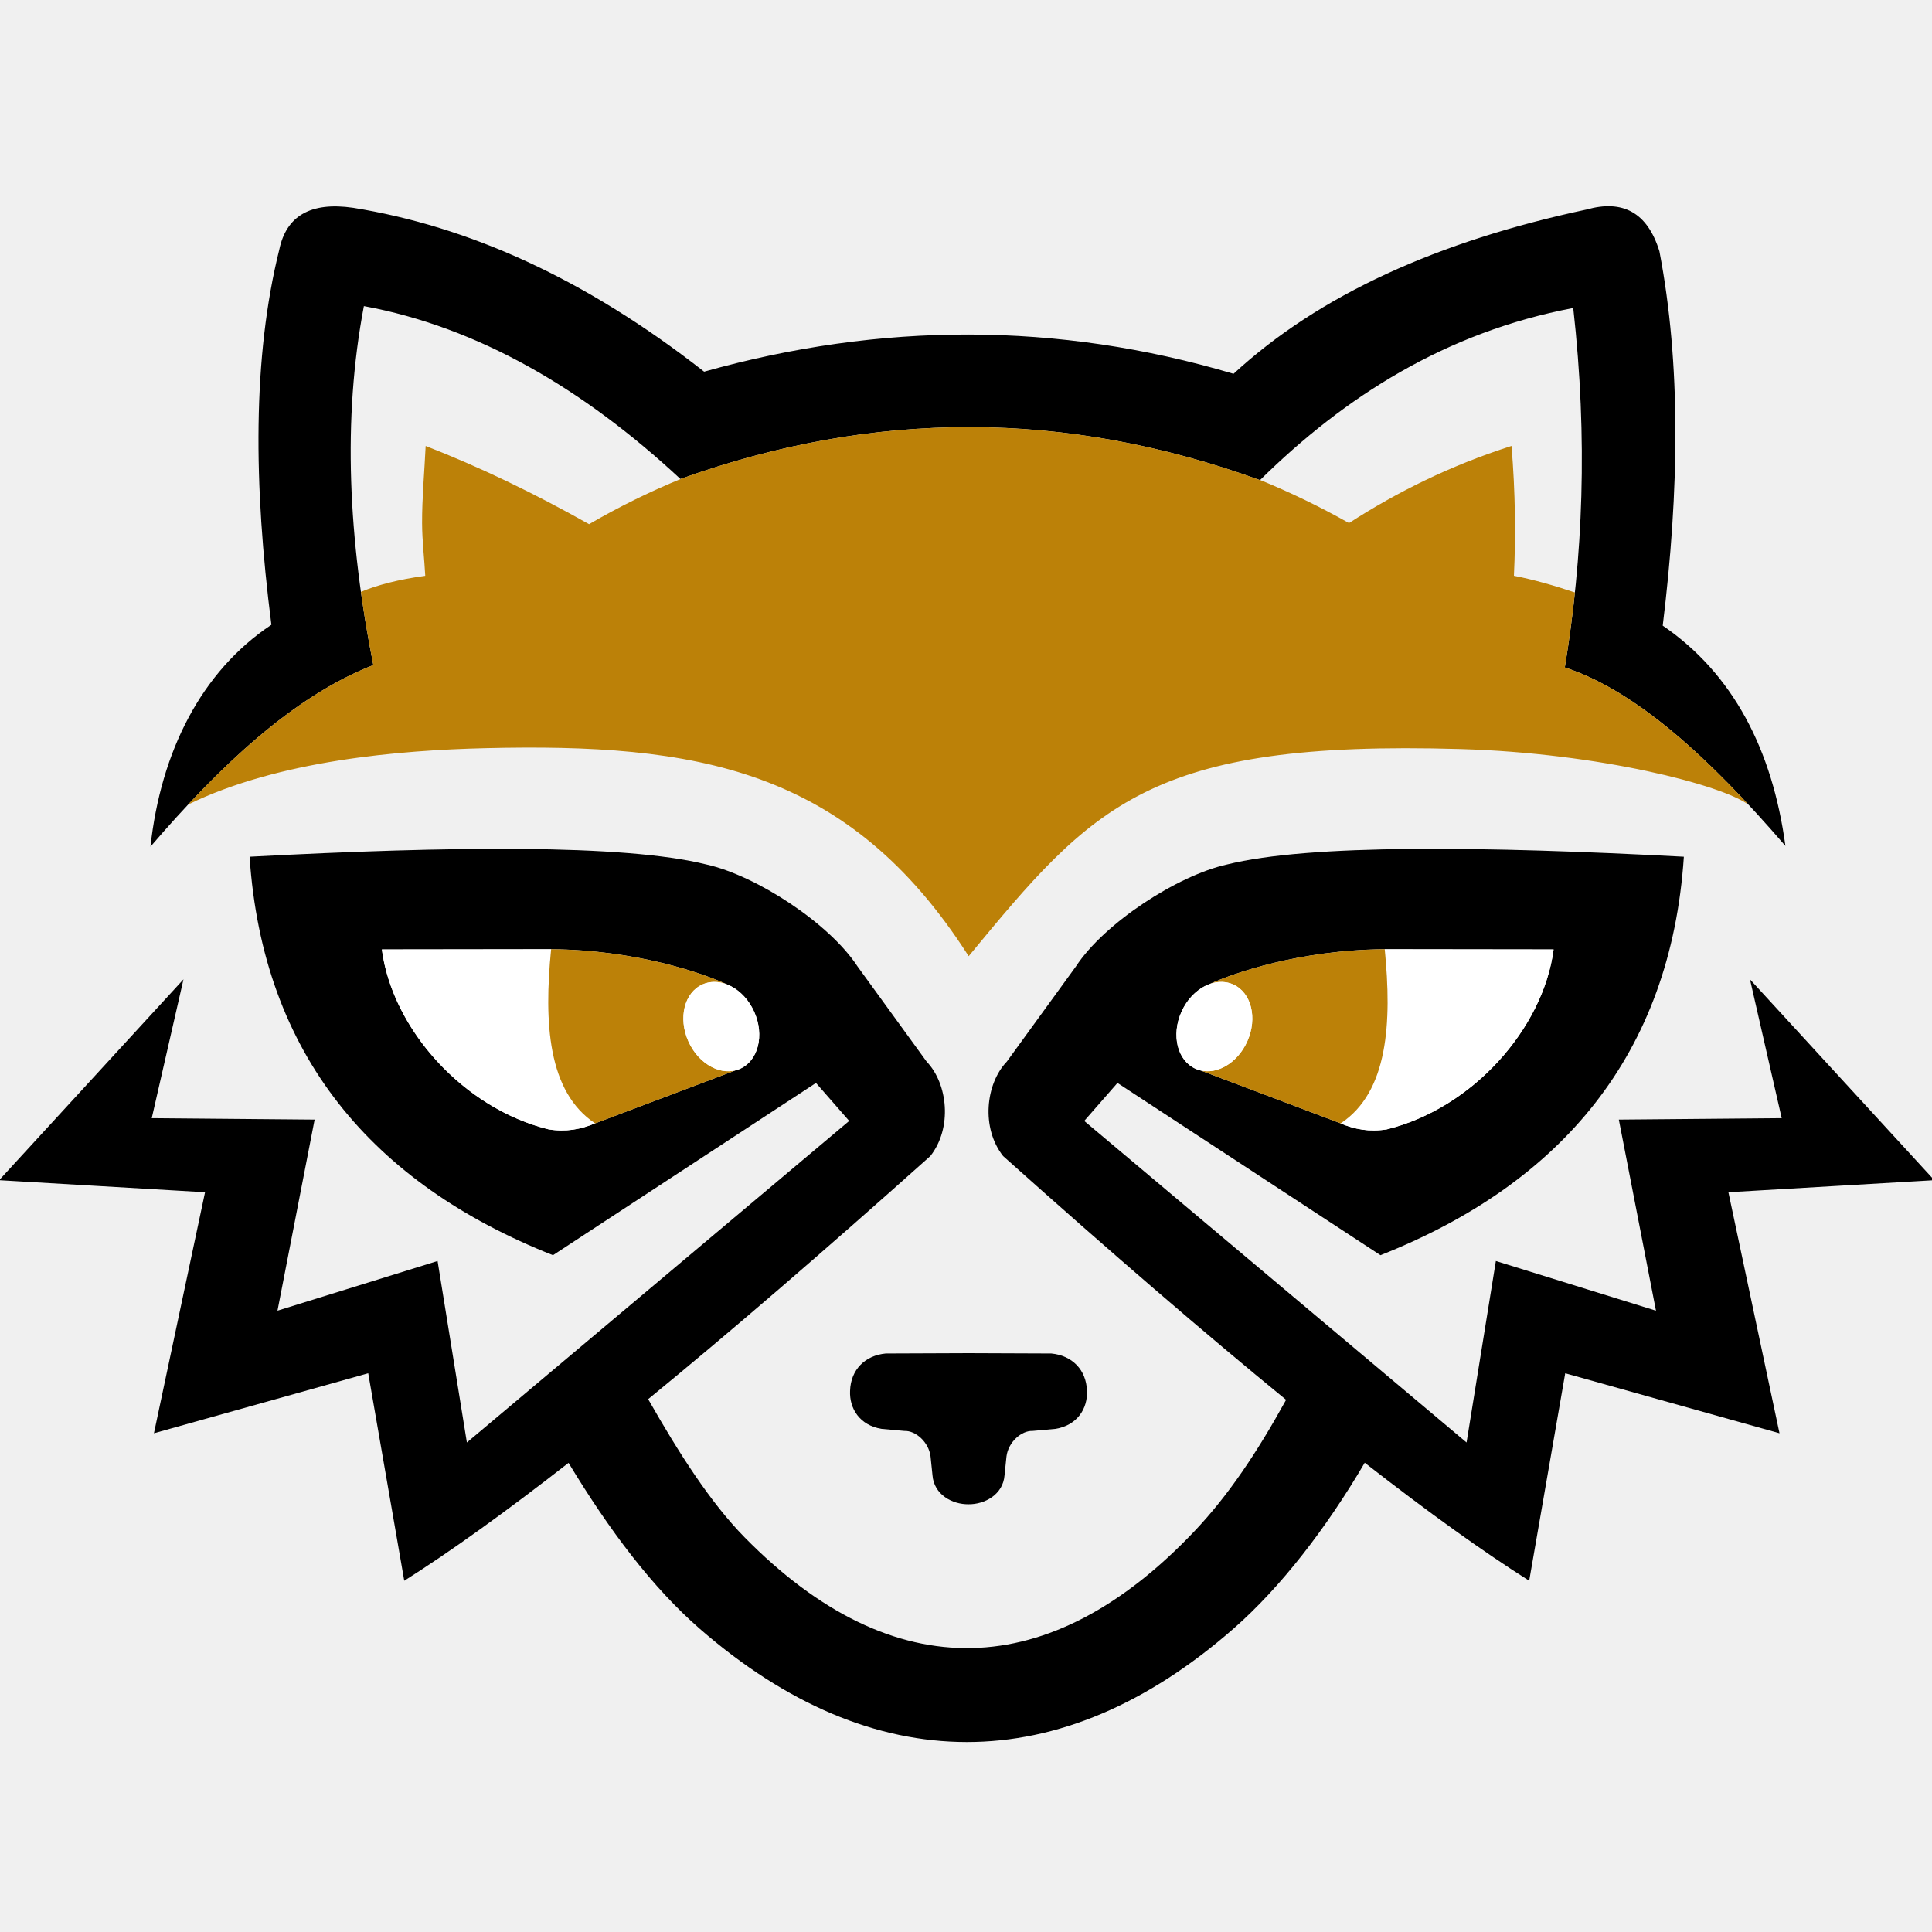
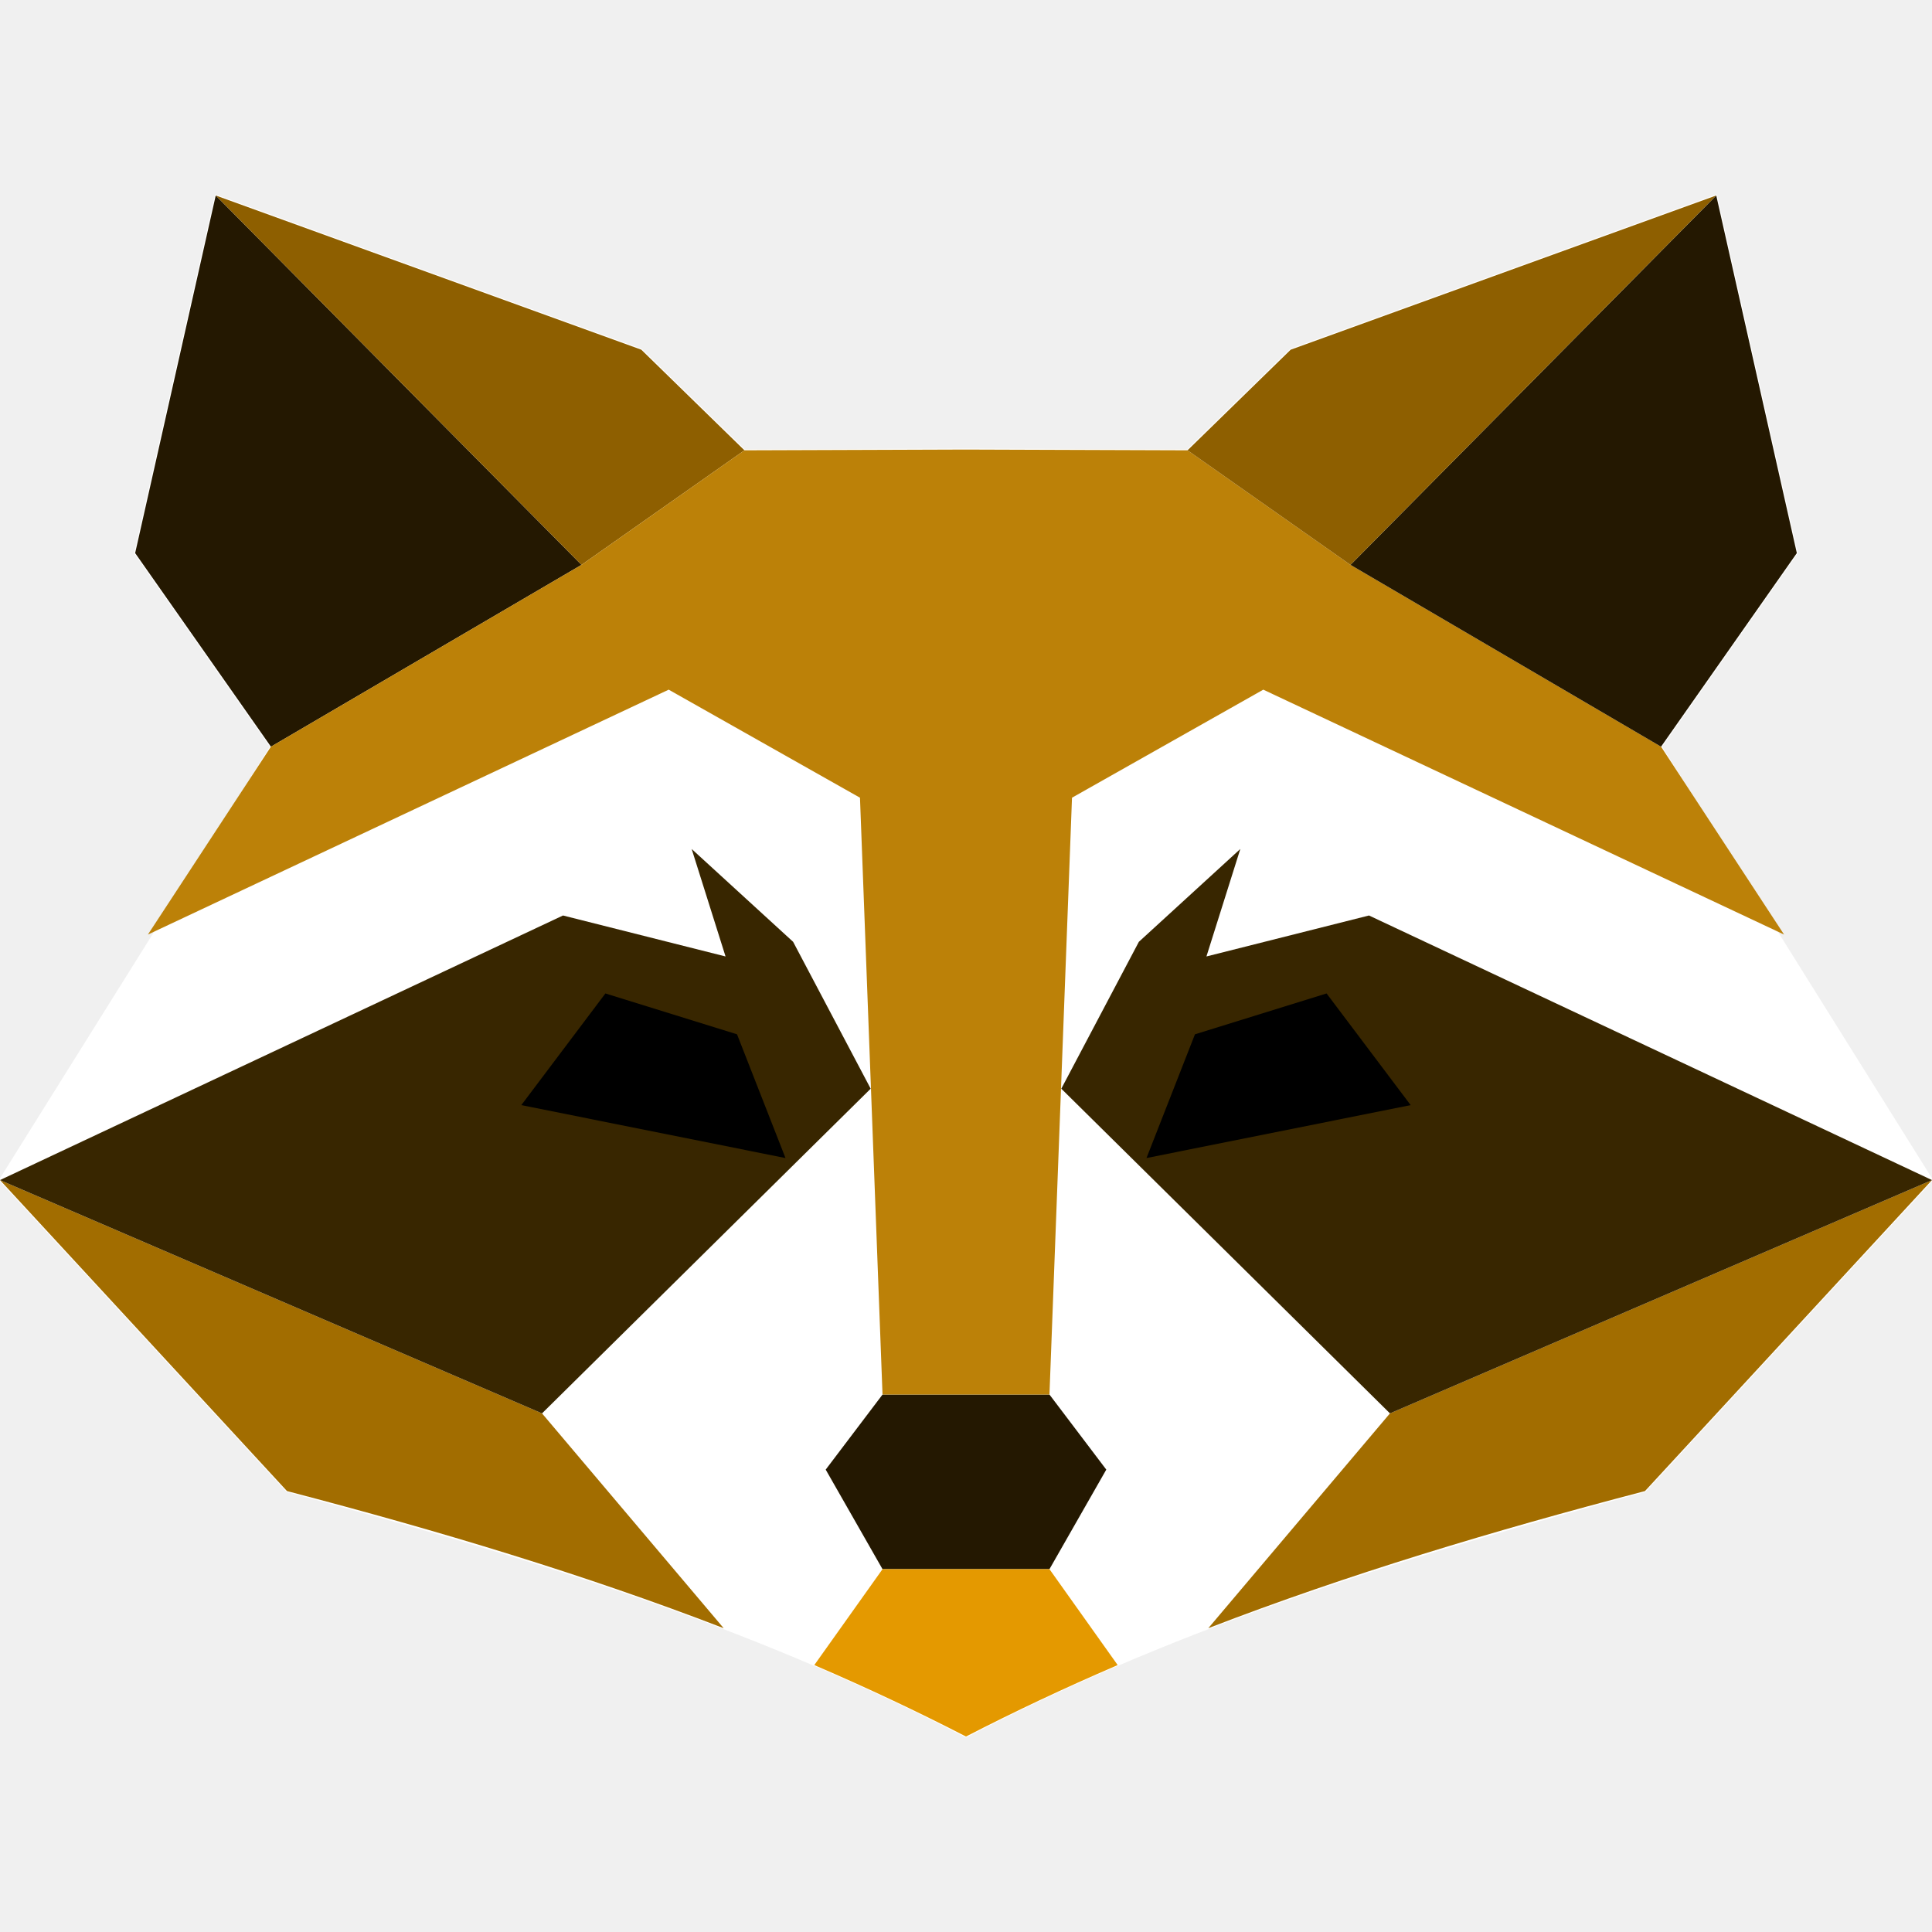
- <svg xmlns="http://www.w3.org/2000/svg" width="100%" height="100%" viewBox="0 0 1024 1024" version="1.1" xml:space="preserve" style="fill-rule:evenodd;clip-rule:evenodd;stroke-linejoin:round;stroke-miterlimit:2;">
-   <g transform="matrix(1.71934,0,0,1.71934,-862.206,-236.801)">
-     <g id="Mapache">
-       <g id="Nariz" transform="matrix(1,0,0,1,32,-53)">
-         <path d="M768.034,607.871L768.043,607.871L768.043,607.871L793.555,607.97C799.877,608.559 804.342,612.909 804.553,619.473C804.806,624.899 801.603,630.12 794.826,631.21L787.801,631.842C784.326,631.704 780.286,635.301 779.741,639.712L779.144,645.499C778.683,651.55 772.919,654.504 768.023,654.45L768.018,654.449C763.121,654.503 757.394,651.55 756.933,645.499L756.336,639.712C755.79,635.301 751.751,631.704 748.276,631.842L741.251,631.21C734.474,630.12 731.271,624.899 731.524,619.473C731.735,612.909 736.2,608.559 742.522,607.97L768.034,607.871L768.034,607.871Z" />
-       </g>
-       <g id="Cara" transform="matrix(0.581619,0,0,0.581619,501.475,137.728)">
-         <path d="M681.66,741.938C638.987,707.04 589.339,664.319 531.676,612.745C519.911,597.866 522.383,574.403 533.62,562.684L570.232,512.271C585.271,489.248 624.045,464.056 650.294,458.204C694.154,447.284 786.854,448.495 892.48,454.085C885.517,558.857 827.454,627.366 731.679,665.275L592.28,573.976L574.671,594.114L777.31,764.555L792.843,668.354L877.695,694.688L858.012,593.407L944.338,592.649L927.519,519.07L1025.22,625.523L916.09,631.913L943.175,759.665L829.599,727.86L810.503,837.83C786.302,822.523 757.498,801.921 723.34,775.278C702.75,810.405 678.45,841.593 654.006,863.029C562.066,943.657 462.573,943.06 370.952,863.336C346,841.624 323.071,811.333 301.341,775.345C267.212,801.962 238.441,822.538 214.264,837.83L195.168,727.86L81.592,759.665L108.677,631.913L-0.455,625.523L97.248,519.07L80.429,592.649L166.755,593.407L147.072,694.688L231.924,668.354L247.457,764.555L450.097,594.114L432.487,573.976L293.089,665.275C197.313,627.366 139.251,558.857 132.287,454.085C237.913,448.495 330.613,447.284 374.473,458.204C400.723,464.056 439.496,489.248 454.536,512.271L491.148,562.684C502.385,574.403 504.856,597.866 493.092,612.745C435.622,664.145 386.114,706.752 343.536,741.588C359.815,770.129 376.37,796.212 394.676,814.831C473.865,895.372 557.024,891.886 633.223,811.407C650.851,792.789 666.005,770.319 681.66,741.938ZM733.931,503.12L733.931,503.119L733.705,503.121C733.705,503.121 733.797,503.12 733.797,503.12L733.647,503.12L733.647,503.121L732.846,503.12L732.847,503.129C688.736,503.66 654.043,515.653 641.12,521.565L641.141,521.557C635.078,523.744 629.433,529.015 626.173,536.327C620.673,548.666 624.034,562.173 633.675,566.47C634.576,566.872 635.501,567.179 636.44,567.396L636.438,567.395L710.449,595.344L710.4,595.376C718.014,598.608 725.863,600.049 734.966,598.6C780.272,587.518 817.948,545.282 823.442,503.234L733.931,503.12ZM292.109,503.12L202.4,503.234C206.904,537.713 233.048,572.319 267.297,589.771C267.491,589.87 267.685,589.968 267.879,590.066L268.807,590.527C269.34,590.789 269.874,591.047 270.41,591.299L270.885,591.522C272.344,592.204 273.816,592.853 275.301,593.471C276.774,594.083 278.258,594.663 279.754,595.21C281.914,596 284.097,596.721 286.301,597.369L287.177,597.622L287.994,597.851C288.722,598.052 289.454,598.245 290.189,598.43L290.876,598.6C299.972,600.048 307.816,598.61 315.426,595.383L315.449,595.398L389.776,567.33L389.76,567.334C390.611,567.122 391.449,566.835 392.267,566.47C401.908,562.173 405.269,548.666 399.768,536.327C396.598,529.217 391.173,524.035 385.298,521.744L385.369,521.772C372.712,515.89 337.258,503.467 292.109,503.119L292.109,503.12ZM710.891,595.198L710.591,595.398C710.692,595.331 710.792,595.265 710.891,595.198ZM711.197,594.99L711.175,595.005L710.939,595.165C710.939,595.165 711.197,594.99 711.197,594.99ZM314.409,594.689L314.528,594.773L314.407,594.69L314.409,594.689ZM639.852,567.791L639.979,567.792L639.852,567.791ZM386.055,567.792L386.007,567.792L386.081,567.791L386.055,567.792ZM640.13,567.791L640.084,567.791L640.213,567.79L640.13,567.791ZM386.276,567.789L386.233,567.79L386.311,567.788L386.276,567.789ZM640.349,567.788L640.316,567.788L640.449,567.785L640.349,567.788ZM385.57,567.787L385.619,567.788L385.57,567.787ZM639.387,567.781L639.514,567.786L639.387,567.781ZM386.498,567.783L386.461,567.784L386.54,567.782L386.498,567.783ZM640.569,567.781L640.548,567.782L640.693,567.776L640.569,567.781ZM386.719,567.775L386.69,567.776L386.767,567.772L386.719,567.775ZM640.79,567.772L640.78,567.772L640.993,567.76L640.79,567.772ZM638.909,567.757L639.052,567.766L638.909,567.757ZM386.939,567.763L386.919,567.764L386.992,567.76L386.939,567.763ZM641.23,567.744L641.051,567.756L641.242,567.743L641.23,567.744ZM638.596,567.734C638.634,567.737 638.672,567.74 638.709,567.743C638.747,567.746 638.785,567.749 638.822,567.752L638.596,567.734ZM387.16,567.748L387.149,567.749L387.21,567.744L387.16,567.748ZM641.451,567.726L641.331,567.736L641.474,567.723L641.451,567.726ZM641.671,567.705L641.573,567.714L641.707,567.701L641.671,567.705ZM384.256,567.703L384.324,567.71L384.256,567.703ZM641.892,567.681L641.81,567.69L641.94,567.675L641.892,567.681ZM384.024,567.678L384.098,567.686L384.024,567.678ZM637.909,567.66L638.036,567.675L637.909,567.66ZM642.113,567.654L642.045,567.662L642.174,567.646L642.113,567.654ZM388.258,567.629L388.201,567.637L388.27,567.627L388.258,567.629ZM642.333,567.624L642.278,567.632L642.408,567.614L642.333,567.624ZM388.476,567.595L388.417,567.604L388.498,567.592L388.476,567.595ZM642.554,567.592L642.511,567.598L642.643,567.578L642.554,567.592ZM637.224,567.555L637.346,567.576L637.224,567.555ZM388.694,567.559L388.639,567.568L388.726,567.553L388.694,567.559ZM642.775,567.557L642.744,567.562L642.882,567.538L642.775,567.557ZM383.112,567.547L383.177,567.558L383.112,567.547ZM388.911,567.52L388.863,567.528L388.953,567.511L388.911,567.52ZM642.995,567.519L642.977,567.522L643.134,567.493L642.995,567.519ZM382.899,567.51L382.946,567.518L382.899,567.51ZM389.128,567.477L389.087,567.485L389.179,567.466L389.128,567.477ZM643.439,567.434L643.209,567.479C643.286,567.464 643.363,567.449 643.439,567.434ZM636.524,567.415L636.666,567.446L636.524,567.415ZM389.345,567.431L389.312,567.438L389.404,567.418L389.345,567.431ZM643.657,567.388L643.501,567.421L643.672,567.385L643.657,567.388ZM389.56,567.382L389.536,567.388L389.629,567.366L389.56,567.382ZM643.877,567.339L643.762,567.364L643.904,567.332L643.877,567.339ZM644.097,567.287L644.002,567.309L644.136,567.277L644.097,567.287ZM381.813,567.279L381.876,567.294L381.813,567.279ZM644.317,567.232L644.238,567.252L644.369,567.219L644.317,567.232ZM644.536,567.175L644.471,567.192L644.601,567.157L644.536,567.175ZM381.351,567.16L381.43,567.181L381.351,567.16ZM644.756,567.115L644.704,567.129L644.835,567.092L644.756,567.115ZM644.975,567.052L644.936,567.063L645.07,567.023L644.975,567.052ZM380.892,567.029L380.973,567.053L380.892,567.029ZM645.194,566.986L645.167,566.994L645.309,566.95L645.194,566.986ZM380.665,566.96L380.744,566.985L380.665,566.96ZM645.413,566.918L645.397,566.923L645.572,566.866L645.413,566.918ZM380.441,566.889L380.515,566.913L380.441,566.889ZM645.856,566.771L645.628,566.848C645.704,566.823 645.78,566.797 645.856,566.771ZM380.227,566.819L380.285,566.838L380.227,566.819ZM646.067,566.697L645.927,566.746L646.086,566.691L646.067,566.697ZM646.284,566.619L646.176,566.658L646.315,566.607L646.284,566.619ZM646.501,566.537L646.412,566.571L646.544,566.52L646.501,566.537ZM646.718,566.453L646.643,566.482L646.773,566.431L646.718,566.453ZM646.934,566.366L646.873,566.39L647.003,566.338L646.934,566.366ZM378.934,566.336L379.02,566.371L378.934,566.336ZM647.15,566.277L647.102,566.297L647.233,566.241L647.15,566.277ZM378.707,566.241L378.796,566.278L378.707,566.241ZM647.365,566.185L647.33,566.2L647.465,566.141L647.365,566.185ZM647.58,566.09L647.556,566.101L647.703,566.034L647.58,566.09ZM378.255,566.042L378.346,566.083L378.255,566.042ZM647.794,565.993L647.782,565.999L647.989,565.902L647.794,565.993ZM648.232,565.786L648.008,565.894C648.083,565.858 648.158,565.822 648.232,565.786ZM377.81,565.834L377.896,565.876L377.81,565.834ZM377.595,565.729L377.672,565.768L377.595,565.729ZM648.434,565.687L648.308,565.749L648.456,565.675L648.434,565.687ZM648.646,565.579L648.546,565.63L648.68,565.562L648.646,565.579ZM648.858,565.47L648.775,565.513L648.904,565.445L648.858,565.47ZM377.016,565.434L377.07,565.462L377.016,565.434ZM649.069,565.357L649,565.394L649.127,565.325L649.069,565.357ZM649.279,565.242L649.223,565.273L649.35,565.203L649.279,565.242ZM376.572,565.192L376.665,565.244L376.572,565.192ZM649.489,565.125L649.446,565.149L649.574,565.076L649.489,565.125ZM649.698,565.005L649.667,565.023L649.801,564.945L649.698,565.005ZM376.13,564.939L376.228,564.996L376.13,564.939ZM649.906,564.883L649.887,564.895L650.038,564.804L649.906,564.883ZM375.911,564.808L376.01,564.867L375.911,564.808ZM650.527,564.502L650.361,564.606L650.54,564.493L650.527,564.502ZM375.474,564.539L375.574,564.602L375.474,564.539ZM375.257,564.4L375.356,564.464L375.257,564.4ZM650.732,564.37L650.618,564.443L650.757,564.353L650.732,564.37ZM650.937,564.235L650.844,564.296L650.973,564.211L650.937,564.235ZM374.831,564.118L374.925,564.182L374.831,564.118ZM651.14,564.099L651.064,564.15L651.188,564.066L651.14,564.099ZM651.343,563.959L651.28,564.002L651.403,563.918L651.343,563.959ZM651.545,563.818L651.495,563.853L651.618,563.766L651.545,563.818ZM374.292,563.743L374.396,563.817L374.292,563.743ZM651.746,563.674L651.708,563.701L651.833,563.61L651.746,563.674ZM374.08,563.59L374.184,563.665L374.08,563.59ZM651.947,563.528L651.92,563.547L652.052,563.449L651.947,563.528ZM373.869,563.433L373.972,563.51L373.869,563.433ZM652.146,563.379L652.13,563.391L652.288,563.271L652.146,563.379ZM373.658,563.274L373.762,563.353L373.658,563.274ZM373.449,563.112L373.553,563.193L373.449,563.112ZM652.738,562.919L652.601,563.027L652.754,562.906L652.738,562.919ZM652.934,562.761L652.832,562.844L652.961,562.739L652.934,562.761ZM372.822,562.608L372.931,562.698L372.822,562.608ZM653.128,562.601L653.045,562.67L653.166,562.569L653.128,562.601ZM653.322,562.438L653.253,562.496L653.37,562.397L653.322,562.438ZM653.514,562.274L653.458,562.322L653.574,562.221L653.514,562.274ZM653.705,562.106L653.661,562.145L653.778,562.042L653.705,562.106ZM653.895,561.937L653.862,561.967L653.982,561.858L653.895,561.937ZM371.922,561.825L372.034,561.925L371.922,561.825ZM654.084,561.766L654.062,561.786L654.191,561.667L654.084,561.766ZM654.272,561.592L654.26,561.603L654.431,561.442L654.272,561.592ZM371.524,561.455L371.63,561.555L371.524,561.455ZM654.653,561.23L654.457,561.417C654.523,561.355 654.588,561.292 654.653,561.23ZM371.327,561.267L371.432,561.367L371.327,561.267ZM371.131,561.075L371.235,561.177L371.131,561.075ZM654.829,561.057L654.713,561.171L654.847,561.039L654.829,561.057ZM370.936,560.88L371.04,560.985L370.936,560.88ZM655.012,560.875L654.922,560.965L655.04,560.846L655.012,560.875ZM655.194,560.69L655.12,560.765L655.232,560.65L655.194,560.69ZM370.543,560.478L370.655,560.595L370.543,560.478ZM655.375,560.503L655.314,560.566L655.423,560.452L655.375,560.503ZM655.554,560.314L655.505,560.366L655.614,560.25L655.554,560.314ZM370.09,559.993L370.276,560.194L370.09,559.993ZM655.732,560.123L655.694,560.164L655.804,560.045L655.732,560.123ZM655.909,559.929L655.881,559.96L655.994,559.834L655.909,559.929ZM656.084,559.734L656.066,559.754L656.192,559.612L656.084,559.734ZM656.602,559.135L656.45,559.315L656.613,559.122L656.602,559.135ZM656.772,558.931L656.674,559.049L656.792,558.907L656.772,558.931ZM368.994,558.716L369.093,558.838L368.994,558.716ZM656.941,558.725L656.862,558.821L656.969,558.689L656.941,558.725ZM368.816,558.494L368.915,558.619L368.816,558.494ZM657.108,558.517L657.043,558.597L657.146,558.469L657.108,558.517ZM657.273,558.307L657.22,558.374L657.321,558.246L657.273,558.307ZM657.437,558.095L657.395,558.15L657.495,558.019L657.437,558.095ZM657.6,557.881L657.567,557.923L657.668,557.789L657.6,557.881ZM368.053,557.489L368.221,557.719L368.053,557.489ZM657.761,557.665L657.738,557.695L657.843,557.552L657.761,557.665ZM657.92,557.447L657.906,557.465L658.028,557.296L657.92,557.447ZM658.237,556.999L658.073,557.233C658.128,557.155 658.183,557.077 658.237,556.999ZM658.388,556.78L658.274,556.946L658.4,556.763L658.388,556.78ZM367.556,556.784L367.651,556.922L367.556,556.784ZM367.394,556.544L367.486,556.681L367.394,556.544ZM658.541,556.554L658.459,556.676L658.561,556.524L658.541,556.554ZM658.693,556.326L658.626,556.427L658.721,556.283L658.693,556.326ZM367.074,556.056L367.163,556.195L367.074,556.056ZM658.842,556.096L658.787,556.18L658.879,556.039L658.842,556.096ZM366.916,555.807L367.005,555.949L366.916,555.807ZM658.99,555.864L658.946,555.934L659.035,555.793L658.99,555.864ZM659.136,555.631L659.101,555.687L659.19,555.543L659.136,555.631ZM659.281,555.395L659.254,555.438L659.345,555.288L659.281,555.395ZM659.423,555.157L659.405,555.187L659.501,555.025L659.423,555.157ZM366.248,554.693L366.395,554.948L366.248,554.693ZM659.564,554.918L659.554,554.935L659.674,554.727L659.564,554.918ZM366.103,554.435L366.202,554.612L366.103,554.435ZM659.976,554.188L659.887,554.349L659.988,554.165L659.976,554.188ZM365.959,554.176L366.047,554.335L365.959,554.176ZM660.109,553.941L660.042,554.066L660.129,553.904L660.109,553.941ZM660.241,553.692L660.186,553.796L660.268,553.641L660.241,553.692ZM365.541,553.382L365.618,553.533L365.541,553.382ZM660.371,553.442L660.326,553.529L660.404,553.375L660.371,553.442ZM365.405,553.112L365.482,553.266L365.405,553.112ZM660.498,553.19L660.462,553.261L660.54,553.107L660.498,553.19ZM660.624,552.935L660.596,552.992L660.673,552.834L660.624,552.935ZM365.137,552.56L365.215,552.725L365.137,552.56ZM660.748,552.679L660.728,552.722L660.806,552.557L660.748,552.679ZM660.87,552.422L660.857,552.45L660.942,552.266L660.87,552.422ZM364.834,551.901L364.959,552.177L364.834,551.901ZM660.99,552.162L660.984,552.176L661.108,551.901L660.99,552.162ZM662.642,532.426C662.622,532.365 662.602,532.304 662.582,532.243C662.563,532.182 662.542,532.122 662.522,532.061L662.642,532.426ZM655.132,522.544L655.202,522.586L655.075,522.511L655.132,522.544ZM654.032,521.956L653.831,521.86C653.899,521.891 653.966,521.923 654.032,521.956L654.054,521.966L654.069,521.974C654.212,522.043 654.353,522.114 654.492,522.187L654.069,521.974L654.032,521.956ZM653.398,521.667L653.607,521.758C653.537,521.727 653.468,521.697 653.398,521.667ZM372.546,521.666L372.335,521.758L372.546,521.666ZM385.165,521.692L385.207,521.709L385.064,521.654L385.165,521.692ZM653.237,521.599L653.332,521.639L653.187,521.579L653.237,521.599ZM372.759,521.577L372.615,521.637L372.759,521.577ZM384.961,521.616L384.984,521.624L384.795,521.555L384.961,521.616ZM653.051,521.523L653.112,521.548L652.971,521.492L653.051,521.523ZM372.974,521.49L372.84,521.544L372.974,521.49ZM384.537,521.464L384.761,521.543C384.686,521.516 384.611,521.49 384.537,521.464ZM652.864,521.45L652.898,521.463L652.735,521.401L652.864,521.45ZM384.348,521.4L384.471,521.442L384.311,521.388L384.348,521.4ZM641.579,521.405L641.472,521.441L641.579,521.405ZM652.476,521.307L652.687,521.383C652.617,521.357 652.546,521.332 652.476,521.307ZM641.802,521.332L641.692,521.367L641.802,521.332ZM384.142,521.332L384.23,521.361L384.084,521.314L384.142,521.332ZM652.301,521.247L652.422,521.288L652.263,521.234L652.301,521.247ZM383.937,521.267L384,521.287L383.852,521.241L383.937,521.267ZM642.111,521.235L641.999,521.269L642.111,521.235ZM383.731,521.205L383.772,521.217L383.61,521.169L383.731,521.205ZM652.112,521.184L652.188,521.209L652.046,521.163L652.112,521.184ZM642.33,521.17L642.228,521.2L642.33,521.17ZM383.09,521.025L383.546,521.15C383.394,521.107 383.242,521.065 383.09,521.025ZM651.922,521.124L651.969,521.139L651.819,521.093L651.922,521.124ZM642.55,521.107L642.449,521.135L642.55,521.107ZM374.138,521.088L373.994,521.132L374.138,521.088ZM642.77,521.047L642.669,521.074L642.77,521.047ZM651.54,521.011L651.753,521.073C651.682,521.051 651.611,521.031 651.54,521.011ZM374.358,521.024L374.221,521.063L374.358,521.024ZM643.009,520.985L642.89,521.015L643.009,520.985ZM382.907,520.978L383.027,521.009L382.862,520.967L382.907,520.978ZM651.351,520.959L651.517,521.005L651.324,520.952L651.351,520.959ZM382.7,520.928L382.785,520.948L382.632,520.912L382.7,520.928ZM643.309,520.912L643.207,520.936L643.309,520.912ZM651.16,520.909L651.252,520.933L651.107,520.896L651.16,520.909ZM382.493,520.879L382.553,520.893L382.397,520.858L382.493,520.879ZM650.968,520.862L651.027,520.877L650.883,520.842L650.968,520.862ZM382.286,520.834L382.324,520.842L382.146,520.804L382.286,520.834ZM650.776,520.817L650.808,520.825L650.636,520.787L650.776,520.817ZM375.544,520.737L375.4,520.767L375.544,520.737ZM381.665,520.711L381.845,520.744L381.636,520.706L381.665,520.711ZM644.292,520.709L644.18,520.729L644.292,520.709ZM650.197,520.698L650.309,520.72L650.156,520.691L650.197,520.698ZM381.458,520.675L381.569,520.694L381.407,520.667L381.458,520.675ZM376.001,520.653L375.853,520.679L376.001,520.653ZM650.003,520.664L650.074,520.676L649.934,520.652L650.003,520.664ZM381.25,520.642L381.329,520.654L381.176,520.63L381.25,520.642ZM649.808,520.631L649.851,520.638L649.702,520.615L649.808,520.631ZM381.043,520.611L381.097,520.619L380.938,520.596L381.043,520.611ZM644.964,520.602L644.851,520.618L644.964,520.602ZM649.415,520.574L649.631,520.604C649.559,520.594 649.487,520.584 649.415,520.574ZM645.276,520.561C645.242,520.565 645.208,520.569 645.174,520.573C645.14,520.578 645.106,520.582 645.072,520.587L645.276,520.561ZM380.836,520.582L380.868,520.587L380.676,520.562L380.836,520.582ZM649.224,520.55L649.366,520.568L649.195,520.546L649.224,520.55ZM376.746,520.546L376.583,520.567L376.746,520.546ZM380.408,520.531L380.64,520.558C380.563,520.548 380.485,520.54 380.408,520.531ZM649.028,520.527L649.113,520.537L648.974,520.522L649.028,520.527ZM380.214,520.512L380.367,520.527L380.18,520.509L380.214,520.512ZM648.832,520.508L648.885,520.513L648.747,520.5L648.832,520.508ZM645.95,520.493L645.831,520.503L645.95,520.493ZM380.006,520.493L380.108,520.502L379.951,520.489L380.006,520.493ZM648.636,520.49L648.662,520.493L648.497,520.48L648.636,520.49ZM377.44,520.48L377.283,520.492L377.44,520.48ZM646.208,520.473L646.053,520.484L646.208,520.473ZM379.799,520.478L379.871,520.483L379.719,520.472L379.799,520.478ZM648.227,520.462L648.441,520.475C648.37,520.47 648.299,520.466 648.227,520.462ZM377.734,520.461L377.961,520.45C377.81,520.456 377.659,520.464 377.508,520.475L377.734,520.461ZM379.592,520.464L379.64,520.467L379.48,520.458L379.592,520.464ZM648.046,520.453L648.144,520.458L648.006,520.451L648.046,520.453ZM379.385,520.453L379.412,520.455L379.201,520.446L379.385,520.453ZM646.707,520.448L646.583,520.453L646.707,520.448ZM647.849,520.445L647.912,520.447L647.782,520.443L647.849,520.445ZM647.652,520.44L647.687,520.441L647.55,520.438L647.652,520.44ZM647.173,520.437L647.032,520.439L647.173,520.437ZM378.765,520.437L378.897,520.439L378.727,520.437L378.765,520.437Z" />
-       </g>
-       <g id="Ojo-der" transform="matrix(0.581619,0,0,0.581619,501.475,137.728)">
-         <path d="M733.931,503.12L823.442,503.234C817.948,545.282 780.272,587.518 734.966,598.6C725.863,600.049 718.014,598.608 710.4,595.376L710.449,595.344L710.591,595.398C735.689,578.809 737.796,542.166 733.931,503.12ZM733.797,503.12L733.647,503.121L733.647,503.12L733.797,503.12Z" style="fill:white;" />
-       </g>
-       <g id="Iris-der" transform="matrix(0.581619,0,0,0.581619,501.475,137.728)">
-         <path d="M641.12,521.565C654.148,515.605 689.304,503.463 733.931,503.119C737.796,542.166 735.689,578.809 710.591,595.398L636.438,567.395C645.552,569.498 656.121,563.087 661.108,551.901C666.608,539.562 663.247,526.055 653.607,521.758C649.672,520.004 645.296,520.053 641.12,521.565Z" style="fill:rgb(188,129,8);" />
-       </g>
-       <g id="Pupila-der" transform="matrix(0.933614,0.416188,-0.407158,0.913358,240.57,-327.199)">
-         <ellipse cx="878.878" cy="455.041" rx="10.882" ry="14.236" style="fill:white;" />
-       </g>
-       <g id="Ojo-izq" transform="matrix(0.581619,0,0,0.581619,501.475,137.728)">
-         <path d="M292.109,503.12C288.508,539.499 290.091,573.792 310.622,591.722C311.861,592.828 313.176,593.856 314.568,594.801C314.852,594.998 315.138,595.192 315.426,595.383C307.816,598.61 299.972,600.048 290.876,598.6C245.569,587.518 207.893,545.282 202.4,503.234L292.109,503.12Z" style="fill:white;" />
-       </g>
-       <g id="Iris-izq" transform="matrix(0.581619,0,0,0.581619,501.475,137.728)">
-         <path d="M389.776,567.33L315.449,595.398C290.351,578.809 288.244,542.166 292.109,503.119C337.258,503.467 372.712,515.89 385.369,521.772C381.03,520.061 376.442,519.927 372.335,521.758C362.694,526.055 359.333,539.562 364.834,551.901C369.87,563.198 380.6,569.625 389.776,567.33Z" style="fill:rgb(188,129,8);" />
-       </g>
-       <g id="Pupila-izq" transform="matrix(-0.933614,0.416188,0.407158,0.913358,1359.09,-327.199)">
-         <ellipse cx="878.878" cy="455.041" rx="10.882" ry="14.236" style="fill:white;" />
-       </g>
-       <g id="Orejas" transform="matrix(1,0,0,1,31.448,-53.721)">
-         <path d="M516.412,452.454C519.609,423.139 532.116,398.411 553.688,384.05C548.154,340.826 547.889,301.494 556.114,268.435C558.249,258.138 565.617,253.567 578.938,255.511C614.226,261.204 650.214,277.13 687.09,306.026C741.578,290.746 795.98,290.566 850.291,306.679C876.687,282.321 913.407,265.769 959.138,256.031C970.179,252.936 977.846,256.836 981.573,268.907C988.23,303.556 987.715,342.542 982.597,384.31C1004.21,399.078 1016.41,422.491 1020.42,452.232C996.505,424.464 974.042,404.263 952.407,397.206C957.993,363.373 959.545,326.887 955.01,286.398C915.891,293.813 884.699,313.58 858.445,339.46C798.518,317.702 739.296,317.76 679.781,339.103C649.976,311.383 617.476,292.326 582.202,285.808C575.545,320.755 577.447,357.88 585.112,396.472C560.266,406.142 537.348,428.09 516.412,452.454Z" />
-       </g>
-       <g id="Frente" transform="matrix(1,0,0,1,32,-53)">
-         <path d="M679.917,338.137C739.206,317.039 798.199,317.066 857.893,338.739L857.934,338.698C867.229,342.501 876.381,346.923 885.331,351.97C900.101,342.444 916.482,334.255 935.432,328.199C936.014,335.244 936.366,342.31 936.473,349.4C936.567,355.656 936.47,361.93 936.17,368.224C942.374,369.426 948.765,371.289 954.974,373.373C954.151,381.222 953.104,388.92 951.855,396.485C969.306,402.177 987.295,416.421 1006.15,436.288C1006.93,437.116 1007.71,437.958 1008.5,438.81C1000.36,432.73 962.631,422.894 919.67,421.638C823.431,418.825 806.432,439.08 768.088,485.492C730.941,427.291 683.815,419.831 619.105,421.367C592.759,421.992 555.411,425.099 527.486,438.732C545.202,419.787 564.236,403.661 584.56,395.751C583.055,388.171 581.771,380.648 580.732,373.186C585.702,371.09 592.491,369.319 600.569,368.236C600.29,362.964 599.613,357.55 599.592,352.012C599.562,344.303 600.301,336.354 600.695,328.208C617.157,334.611 633.953,342.669 651.07,352.317C660.391,346.897 670.032,342.167 679.917,338.137Z" style="fill:rgb(188,129,8);" />
-       </g>
+ <svg xmlns="http://www.w3.org/2000/svg" width="100%" height="100%" viewBox="0 0 1024 1024" version="1.1" xml:space="preserve" style="fill-rule:evenodd;clip-rule:evenodd;stroke-linecap:round;stroke-linejoin:round;stroke-miterlimit:1.5;">
+   <g id="der" transform="matrix(-1.06667,0,0,1.06667,1045.33,6.7991)">
+     <g id="contorno--Curva-" transform="matrix(-1,0,0,1,1000,0)">
+       <path d="M498.719,855.833C389.809,799.24 276.491,765.413 162.605,734.524L20,580L154.63,364.636L87.151,268.448L127.204,90.752L338.668,167.386L389.913,217.377L500,217L610.087,217.377L661.332,167.386L872.796,90.752L912.849,268.448L845.37,364.636L980,580L837.395,734.524C723.063,765.534 609.303,799.505 500,856.5L498.719,855.833Z" style="fill:white;stroke:white;stroke-width:0.94px;" />
+     </g>
+     <path id="moflete" d="M163.779,734.836L162.611,734.526L20,580L289.332,695.924L379.596,802.665C309.809,775.73 237.388,754.094 163.779,734.836Z" style="fill:rgb(162,109,0);" />
+     <g id="moflete-izq" transform="matrix(-1,0,0,1,1000,0)">
+       <path d="M163.779,734.836L162.611,734.526L20,580L289.332,695.924L379.596,802.665C309.809,775.73 237.388,754.094 163.779,734.836Z" style="fill:rgb(162,109,0);" />
+     </g>
+     <g id="cuenca-ojo-izq" transform="matrix(-1,0,0,1,1000,0)">
+       <path d="M289.333,695.925L452.641,534.589L414.103,461.61L363.69,415.479L380.524,468.883L299.757,448.527L20,580" style="fill:rgb(56,38,0);" />
+     </g>
+     <g id="ojo-izq" transform="matrix(-1,0,0,1,1000,0)">
+       <path d="M410.314,569.049L386.229,507.564L320.825,487.262L279.041,542.751L410.314,569.049Z" />
+     </g>
+     <g id="oreja-dentro-izq" transform="matrix(-1,0,0,1,1000,0)">
+       <path d="M154.629,364.652L308.951,274.302L127.205,90.753L87.158,268.459L154.629,364.652Z" style="fill:rgb(36,24,1);" />
+     </g>
+     <g id="oreja-fuera-izq" transform="matrix(-1,0,0,1,1000,0)">
+       <path d="M308.951,274.302L389.913,217.377L338.665,167.384L127.205,90.753L308.951,274.302Z" style="fill:rgb(142,95,0);" />
+     </g>
+     <path id="cuenca-ojo-der" d="M289.333,695.925L452.641,534.589L414.103,461.61L363.69,415.479L380.524,468.883L299.757,448.527L20,580" style="fill:rgb(56,38,0);" />
+     <path id="ojo-der" d="M410.314,569.049L386.229,507.564L320.825,487.262L279.041,542.751L410.314,569.049Z" />
+     <g id="nariz" transform="matrix(-1,0,0,1,1000,0)">
+       <path d="M458.519,773.32L430.289,723.865L458.522,686.575L500,686.575L541.478,686.575L569.711,723.865L541.481,773.32L500,773.323L458.519,773.32Z" style="fill:rgb(36,24,1);" />
+     </g>
+     <g id="frente" transform="matrix(-1,0,0,1,1000,0)">
+       <path d="M458.523,686.575L447.325,390L352.275,336.313L93.5,458L154.63,364.644L308.951,274.302L389.913,217.377L500,217L610.087,217.377L691.049,274.302L845.37,364.644L906.5,458L647.725,336.313L552.675,390L541.477,686.575L500,686.558L458.523,686.575Z" style="fill:rgb(188,129,8);" />
+     </g>
+     <path id="oreja-dentro-der" d="M154.629,364.652L308.951,274.302L127.205,90.753L87.158,268.459L154.629,364.652Z" style="fill:rgb(36,24,1);" />
+     <path id="oreja-fuera-der" d="M308.951,274.302L389.913,217.377L338.665,167.384L127.205,90.753L308.951,274.302Z" style="fill:rgb(142,95,0);" />
+     <g id="menton" transform="matrix(-1,0,0,1,1000,0)">
+       <path d="M498.87,855.918C475.123,843.71 450.762,832.263 426.062,821.62L424.65,820.954L458.527,773.323L500,773.327L541.473,773.323L575.35,820.954L573.938,821.62C548.846,832.432 524.105,844.073 500,856.5L498.87,855.918Z" style="fill:rgb(228,153,0);" />
    </g>
  </g>
</svg>
